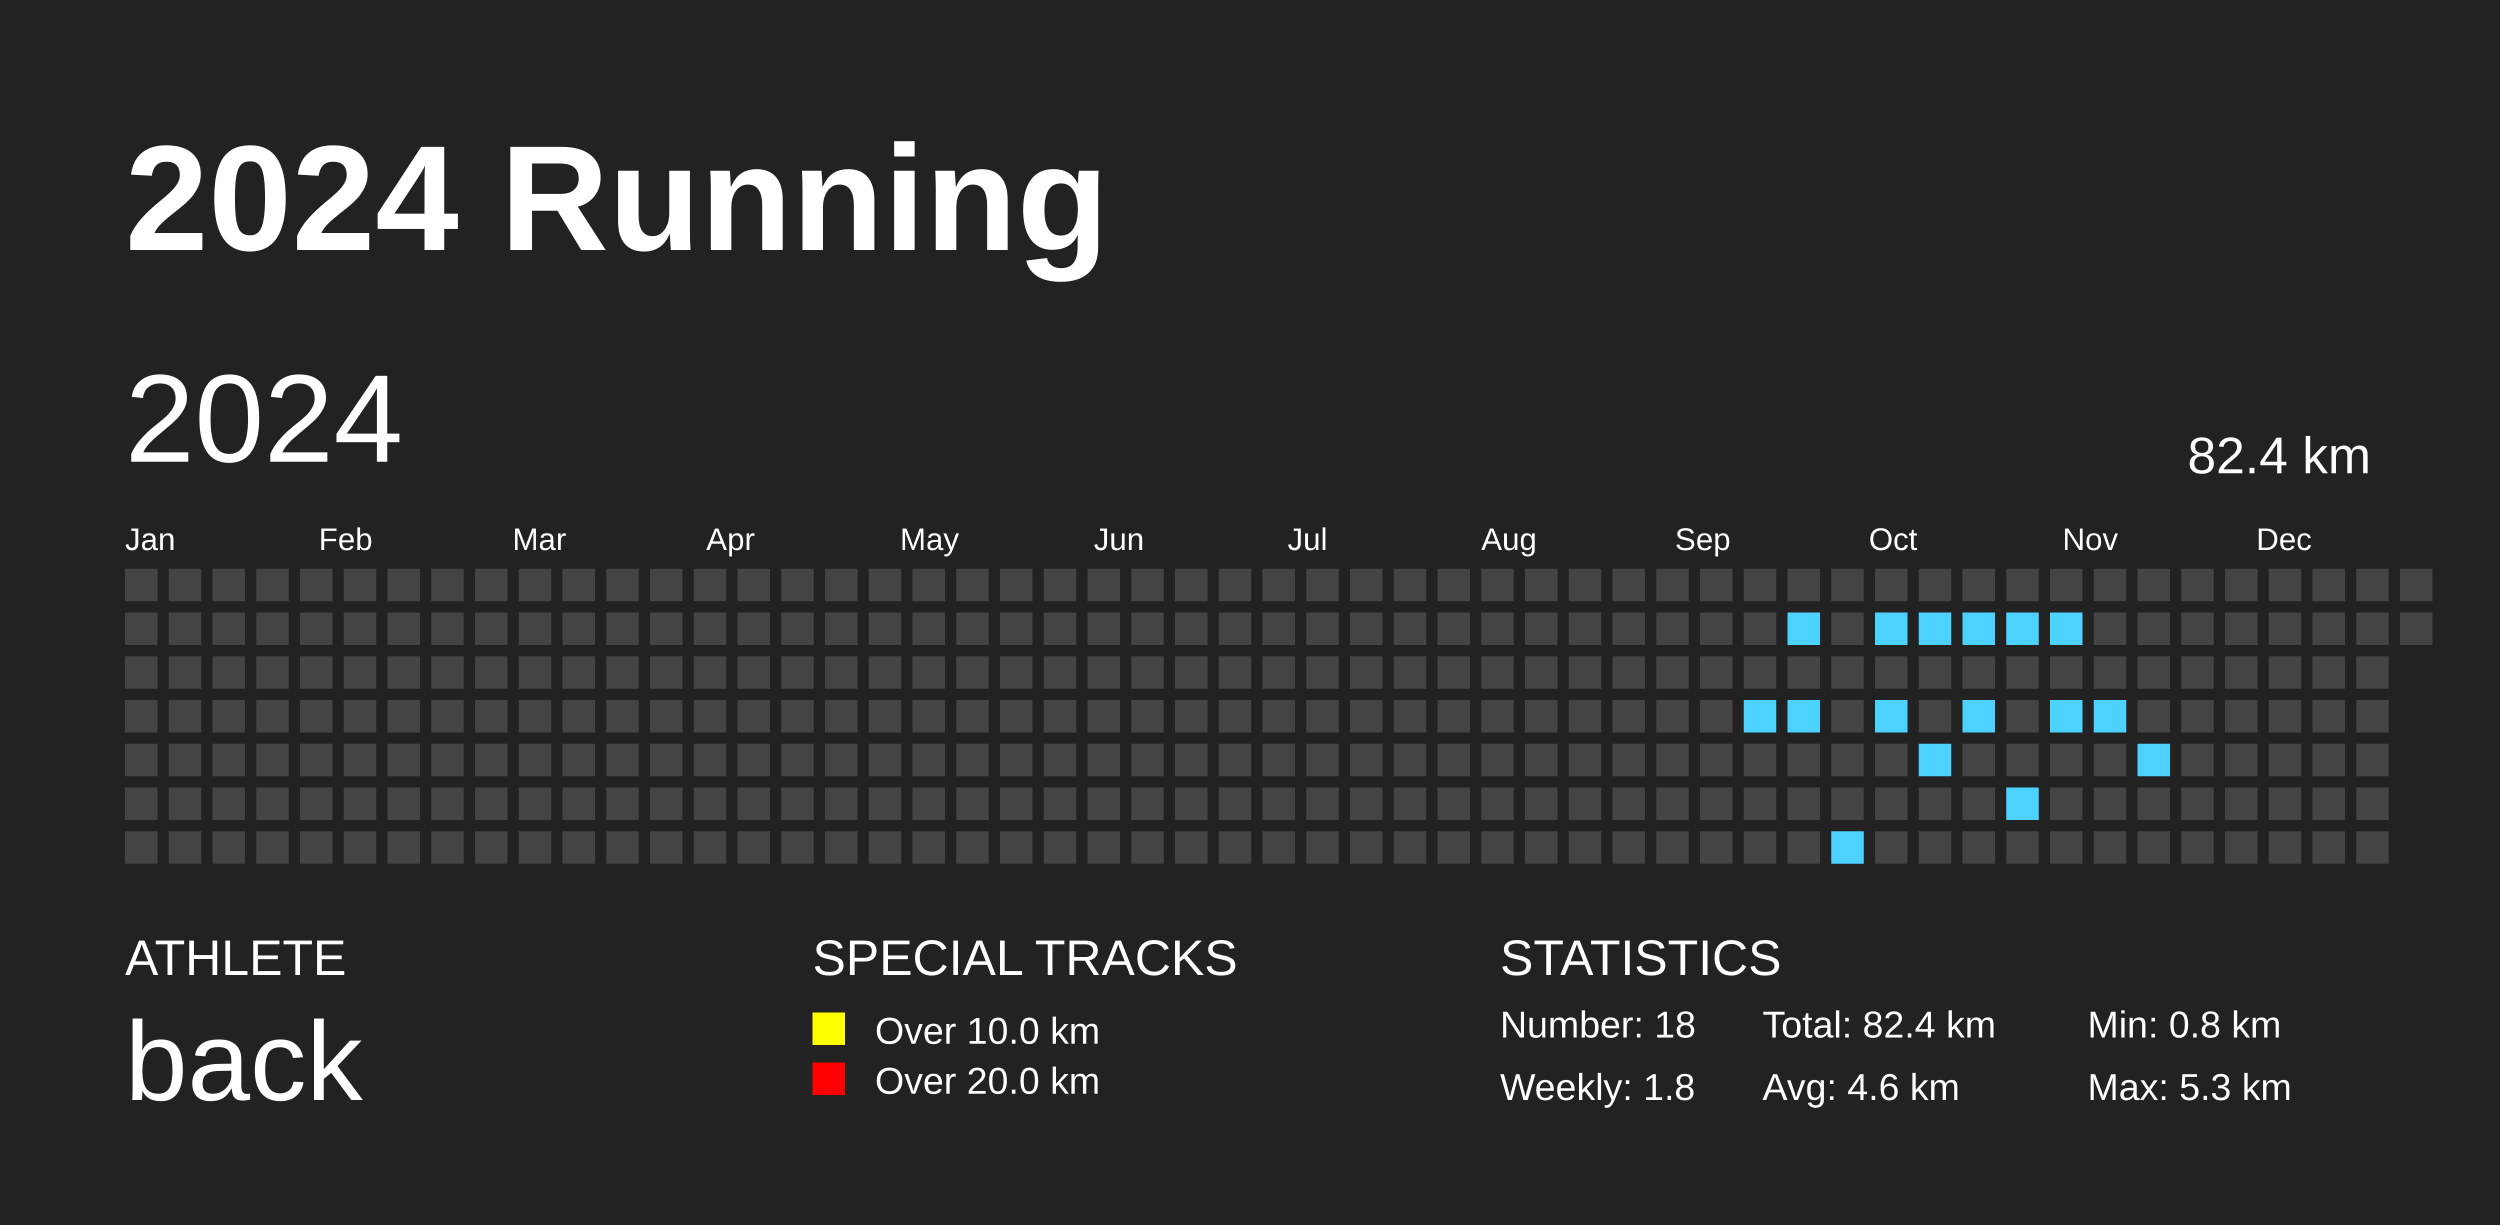
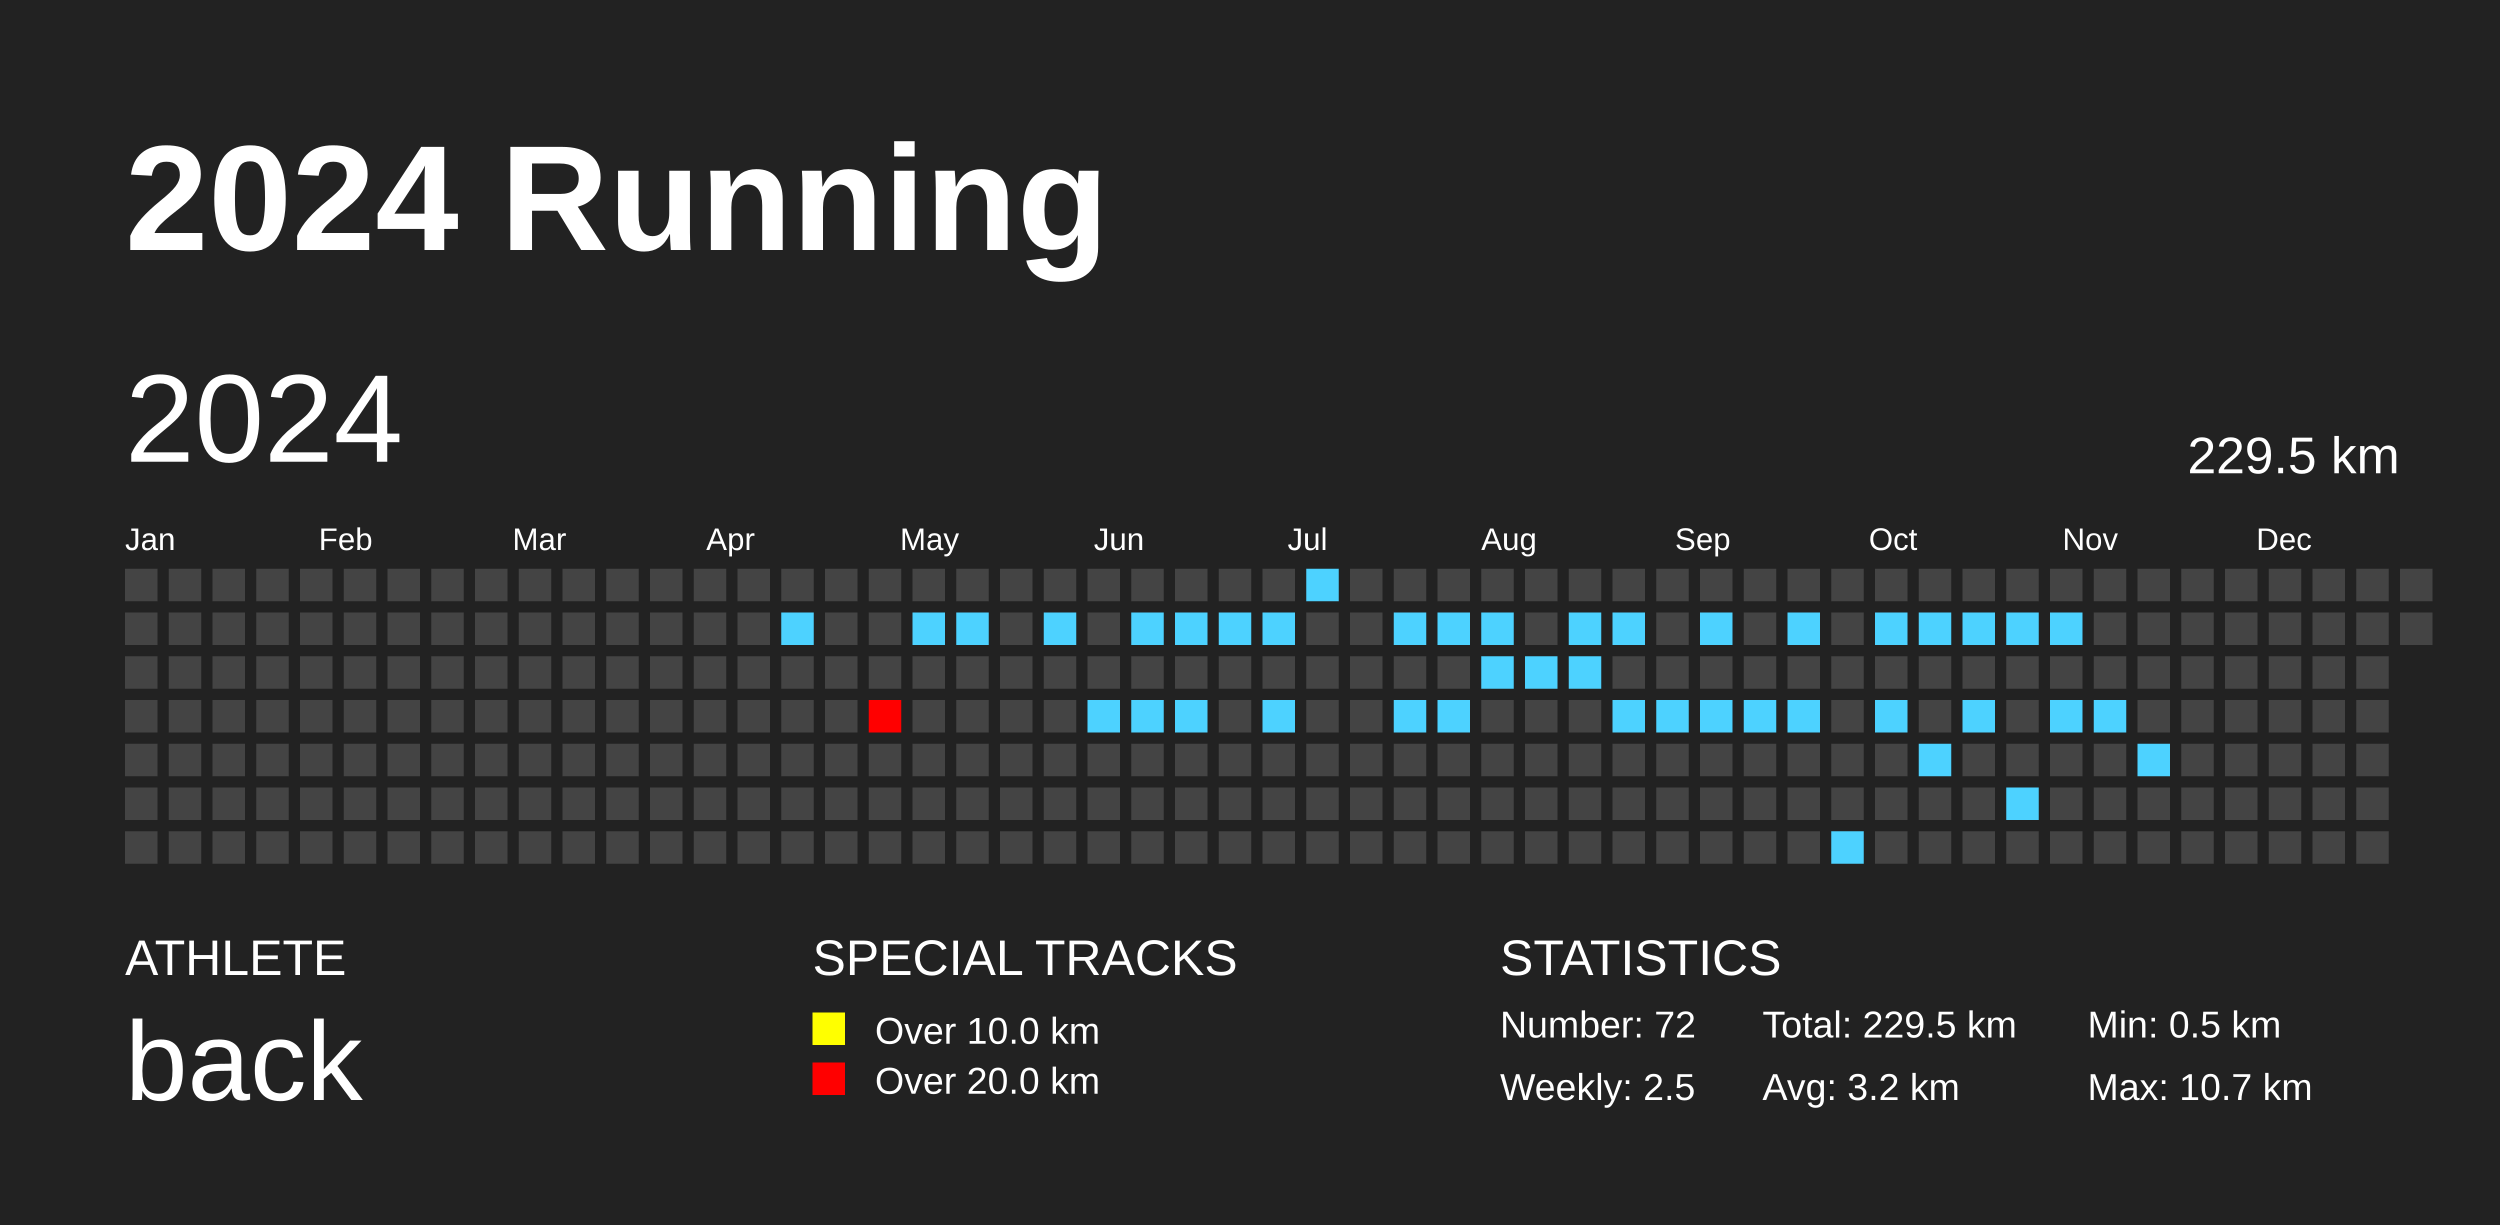
<svg xmlns="http://www.w3.org/2000/svg" baseProfile="full" height="98mm" version="1.1" viewBox="0,0,200,98" width="200mm">
  <defs />
  <rect fill="#222222" height="98" width="200" x="0" y="0" />
  <text fill="#FFFFFF" style="font-size:12px; font-family:Arial; font-weight:bold;" x="10" y="20">2024 Running</text>
  <text fill="#FFFFFF" style="font-size:4px; font-family:Arial" x="10" y="78">ATHLETE</text>
  <text fill="#FFFFFF" style="font-size:9px; font-family:Arial" x="10" y="88">back</text>
  <text fill="#FFFFFF" style="font-size:4px; font-family:Arial" x="65" y="78">SPECIAL TRACKS</text>
  <rect fill="yellow" height="2.6" width="2.6" x="65" y="81" />
  <text fill="#FFFFFF" style="font-size:3px; font-family:Arial" x="70" y="83.5">Over 10.0 km</text>
  <rect fill="red" height="2.6" width="2.6" x="65" y="85" />
  <text fill="#FFFFFF" style="font-size:3px; font-family:Arial" x="70" y="87.5">Over 20.0 km</text>
  <text fill="#FFFFFF" style="font-size:4px; font-family:Arial" x="120" y="78">STATISTICS</text>
-   <text fill="#FFFFFF" style="font-size:3px; font-family:Arial" x="120" y="83">Number: 18</text>
-   <text fill="#FFFFFF" style="font-size:3px; font-family:Arial" x="120" y="88">Weekly: 1.8</text>
-   <text fill="#FFFFFF" style="font-size:3px; font-family:Arial" x="141" y="83">Total: 82.4 km</text>
-   <text fill="#FFFFFF" style="font-size:3px; font-family:Arial" x="141" y="88">Avg: 4.6 km</text>
-   <text fill="#FFFFFF" style="font-size:3px; font-family:Arial" x="167" y="83">Min: 0.8 km</text>
-   <text fill="#FFFFFF" style="font-size:3px; font-family:Arial" x="167" y="88">Max: 5.3 km</text>
+   <text fill="#FFFFFF" style="font-size:3px; font-family:Arial" x="120" y="83">Number: 72</text>
+   <text fill="#FFFFFF" style="font-size:3px; font-family:Arial" x="120" y="88">Weekly: 2.5</text>
+   <text fill="#FFFFFF" style="font-size:3px; font-family:Arial" x="141" y="83">Total: 229.5 km</text>
+   <text fill="#FFFFFF" style="font-size:3px; font-family:Arial" x="141" y="88">Avg: 3.2 km</text>
+   <text fill="#FFFFFF" style="font-size:3px; font-family:Arial" x="167" y="83">Min: 0.5 km</text>
+   <text fill="#FFFFFF" style="font-size:3px; font-family:Arial" x="167" y="88">Max: 10.7 km</text>
  <text dominant-baseline="hanging" fill="#FFFFFF" style="font-size:10.0px; font-family:Arial;" x="10" y="30">2024</text>
-   <text dominant-baseline="hanging" fill="#FFFFFF" style="font-size:4.125px; font-family:Arial;" x="175" y="35">82.4 km</text>
+   <text dominant-baseline="hanging" fill="#FFFFFF" style="font-size:4.125px; font-family:Arial;" x="175" y="35">229.5 km</text>
  <text fill="#FFFFFF" style="font-size:2.5px; font-family:Arial" x="10.0" y="44">Jan</text>
  <text fill="#FFFFFF" style="font-size:2.5px; font-family:Arial" x="25.5" y="44">Feb</text>
  <text fill="#FFFFFF" style="font-size:2.5px; font-family:Arial" x="41.0" y="44">Mar</text>
  <text fill="#FFFFFF" style="font-size:2.5px; font-family:Arial" x="56.5" y="44">Apr</text>
  <text fill="#FFFFFF" style="font-size:2.5px; font-family:Arial" x="72.0" y="44">May</text>
  <text fill="#FFFFFF" style="font-size:2.5px; font-family:Arial" x="87.5" y="44">Jun</text>
  <text fill="#FFFFFF" style="font-size:2.5px; font-family:Arial" x="103.0" y="44">Jul</text>
  <text fill="#FFFFFF" style="font-size:2.5px; font-family:Arial" x="118.5" y="44">Aug</text>
  <text fill="#FFFFFF" style="font-size:2.5px; font-family:Arial" x="134.0" y="44">Sep</text>
  <text fill="#FFFFFF" style="font-size:2.5px; font-family:Arial" x="149.5" y="44">Oct</text>
  <text fill="#FFFFFF" style="font-size:2.5px; font-family:Arial" x="165.0" y="44">Nov</text>
  <text fill="#FFFFFF" style="font-size:2.5px; font-family:Arial" x="180.5" y="44">Dec</text>
  <rect fill="#444444" height="2.6" width="2.6" x="10.0" y="45.5" />
  <rect fill="#444444" height="2.6" width="2.6" x="10.0" y="49.0" />
  <rect fill="#444444" height="2.6" width="2.6" x="10.0" y="52.5" />
  <rect fill="#444444" height="2.6" width="2.6" x="10.0" y="56.0" />
  <rect fill="#444444" height="2.6" width="2.6" x="10.0" y="59.5" />
  <rect fill="#444444" height="2.6" width="2.6" x="10.0" y="63.0" />
  <rect fill="#444444" height="2.6" width="2.6" x="10.0" y="66.5" />
  <rect fill="#444444" height="2.6" width="2.6" x="13.5" y="45.5" />
  <rect fill="#444444" height="2.6" width="2.6" x="13.5" y="49.0" />
  <rect fill="#444444" height="2.6" width="2.6" x="13.5" y="52.5" />
  <rect fill="#444444" height="2.6" width="2.6" x="13.5" y="56.0" />
  <rect fill="#444444" height="2.6" width="2.6" x="13.5" y="59.5" />
  <rect fill="#444444" height="2.6" width="2.6" x="13.5" y="63.0" />
  <rect fill="#444444" height="2.6" width="2.6" x="13.5" y="66.5" />
  <rect fill="#444444" height="2.6" width="2.6" x="17.0" y="45.5" />
  <rect fill="#444444" height="2.6" width="2.6" x="17.0" y="49.0" />
  <rect fill="#444444" height="2.6" width="2.6" x="17.0" y="52.5" />
  <rect fill="#444444" height="2.6" width="2.6" x="17.0" y="56.0" />
  <rect fill="#444444" height="2.6" width="2.6" x="17.0" y="59.5" />
  <rect fill="#444444" height="2.6" width="2.6" x="17.0" y="63.0" />
  <rect fill="#444444" height="2.6" width="2.6" x="17.0" y="66.5" />
  <rect fill="#444444" height="2.6" width="2.6" x="20.5" y="45.5" />
  <rect fill="#444444" height="2.6" width="2.6" x="20.5" y="49.0" />
  <rect fill="#444444" height="2.6" width="2.6" x="20.5" y="52.5" />
  <rect fill="#444444" height="2.6" width="2.6" x="20.5" y="56.0" />
  <rect fill="#444444" height="2.6" width="2.6" x="20.5" y="59.5" />
  <rect fill="#444444" height="2.6" width="2.6" x="20.5" y="63.0" />
  <rect fill="#444444" height="2.6" width="2.6" x="20.5" y="66.5" />
  <rect fill="#444444" height="2.6" width="2.6" x="24.0" y="45.5" />
  <rect fill="#444444" height="2.6" width="2.6" x="24.0" y="49.0" />
  <rect fill="#444444" height="2.6" width="2.6" x="24.0" y="52.5" />
  <rect fill="#444444" height="2.6" width="2.6" x="24.0" y="56.0" />
  <rect fill="#444444" height="2.6" width="2.6" x="24.0" y="59.5" />
  <rect fill="#444444" height="2.6" width="2.6" x="24.0" y="63.0" />
  <rect fill="#444444" height="2.6" width="2.6" x="24.0" y="66.5" />
  <rect fill="#444444" height="2.6" width="2.6" x="27.5" y="45.5" />
  <rect fill="#444444" height="2.6" width="2.6" x="27.5" y="49.0" />
  <rect fill="#444444" height="2.6" width="2.6" x="27.5" y="52.5" />
  <rect fill="#444444" height="2.6" width="2.6" x="27.5" y="56.0" />
  <rect fill="#444444" height="2.6" width="2.6" x="27.5" y="59.5" />
  <rect fill="#444444" height="2.6" width="2.6" x="27.5" y="63.0" />
  <rect fill="#444444" height="2.6" width="2.6" x="27.5" y="66.5" />
  <rect fill="#444444" height="2.6" width="2.6" x="31.0" y="45.5" />
  <rect fill="#444444" height="2.6" width="2.6" x="31.0" y="49.0" />
  <rect fill="#444444" height="2.6" width="2.6" x="31.0" y="52.5" />
  <rect fill="#444444" height="2.6" width="2.6" x="31.0" y="56.0" />
  <rect fill="#444444" height="2.6" width="2.6" x="31.0" y="59.5" />
  <rect fill="#444444" height="2.6" width="2.6" x="31.0" y="63.0" />
  <rect fill="#444444" height="2.6" width="2.6" x="31.0" y="66.5" />
  <rect fill="#444444" height="2.6" width="2.6" x="34.5" y="45.5" />
  <rect fill="#444444" height="2.6" width="2.6" x="34.5" y="49.0" />
  <rect fill="#444444" height="2.6" width="2.6" x="34.5" y="52.5" />
  <rect fill="#444444" height="2.6" width="2.6" x="34.5" y="56.0" />
  <rect fill="#444444" height="2.6" width="2.6" x="34.5" y="59.5" />
  <rect fill="#444444" height="2.6" width="2.6" x="34.5" y="63.0" />
  <rect fill="#444444" height="2.6" width="2.6" x="34.5" y="66.5" />
  <rect fill="#444444" height="2.6" width="2.6" x="38.0" y="45.5" />
  <rect fill="#444444" height="2.6" width="2.6" x="38.0" y="49.0" />
  <rect fill="#444444" height="2.6" width="2.6" x="38.0" y="52.5" />
  <rect fill="#444444" height="2.6" width="2.6" x="38.0" y="56.0" />
  <rect fill="#444444" height="2.6" width="2.6" x="38.0" y="59.5" />
  <rect fill="#444444" height="2.6" width="2.6" x="38.0" y="63.0" />
  <rect fill="#444444" height="2.6" width="2.6" x="38.0" y="66.5" />
  <rect fill="#444444" height="2.6" width="2.6" x="41.5" y="45.5" />
  <rect fill="#444444" height="2.6" width="2.6" x="41.5" y="49.0" />
  <rect fill="#444444" height="2.6" width="2.6" x="41.5" y="52.5" />
  <rect fill="#444444" height="2.6" width="2.6" x="41.5" y="56.0" />
  <rect fill="#444444" height="2.6" width="2.6" x="41.5" y="59.5" />
  <rect fill="#444444" height="2.6" width="2.6" x="41.5" y="63.0" />
  <rect fill="#444444" height="2.6" width="2.6" x="41.5" y="66.5" />
  <rect fill="#444444" height="2.6" width="2.6" x="45.0" y="45.5" />
  <rect fill="#444444" height="2.6" width="2.6" x="45.0" y="49.0" />
  <rect fill="#444444" height="2.6" width="2.6" x="45.0" y="52.5" />
  <rect fill="#444444" height="2.6" width="2.6" x="45.0" y="56.0" />
  <rect fill="#444444" height="2.6" width="2.6" x="45.0" y="59.5" />
  <rect fill="#444444" height="2.6" width="2.6" x="45.0" y="63.0" />
  <rect fill="#444444" height="2.6" width="2.6" x="45.0" y="66.5" />
  <rect fill="#444444" height="2.6" width="2.6" x="48.5" y="45.5" />
  <rect fill="#444444" height="2.6" width="2.6" x="48.5" y="49.0" />
  <rect fill="#444444" height="2.6" width="2.6" x="48.5" y="52.5" />
  <rect fill="#444444" height="2.6" width="2.6" x="48.5" y="56.0" />
  <rect fill="#444444" height="2.6" width="2.6" x="48.5" y="59.5" />
  <rect fill="#444444" height="2.6" width="2.6" x="48.5" y="63.0" />
  <rect fill="#444444" height="2.6" width="2.6" x="48.5" y="66.5" />
  <rect fill="#444444" height="2.6" width="2.6" x="52.0" y="45.5" />
  <rect fill="#444444" height="2.6" width="2.6" x="52.0" y="49.0" />
  <rect fill="#444444" height="2.6" width="2.6" x="52.0" y="52.5" />
  <rect fill="#444444" height="2.6" width="2.6" x="52.0" y="56.0" />
  <rect fill="#444444" height="2.6" width="2.6" x="52.0" y="59.5" />
  <rect fill="#444444" height="2.6" width="2.6" x="52.0" y="63.0" />
  <rect fill="#444444" height="2.6" width="2.6" x="52.0" y="66.5" />
  <rect fill="#444444" height="2.6" width="2.6" x="55.5" y="45.5" />
  <rect fill="#444444" height="2.6" width="2.6" x="55.5" y="49.0" />
  <rect fill="#444444" height="2.6" width="2.6" x="55.5" y="52.5" />
  <rect fill="#444444" height="2.6" width="2.6" x="55.5" y="56.0" />
  <rect fill="#444444" height="2.6" width="2.6" x="55.5" y="59.5" />
  <rect fill="#444444" height="2.6" width="2.6" x="55.5" y="63.0" />
  <rect fill="#444444" height="2.6" width="2.6" x="55.5" y="66.5" />
  <rect fill="#444444" height="2.6" width="2.6" x="59.0" y="45.5" />
  <rect fill="#444444" height="2.6" width="2.6" x="59.0" y="49.0" />
  <rect fill="#444444" height="2.6" width="2.6" x="59.0" y="52.5" />
  <rect fill="#444444" height="2.6" width="2.6" x="59.0" y="56.0" />
  <rect fill="#444444" height="2.6" width="2.6" x="59.0" y="59.5" />
  <rect fill="#444444" height="2.6" width="2.6" x="59.0" y="63.0" />
  <rect fill="#444444" height="2.6" width="2.6" x="59.0" y="66.5" />
  <rect fill="#444444" height="2.6" width="2.6" x="62.5" y="45.5" />
-   <rect fill="#444444" height="2.6" width="2.6" x="62.5" y="49.0" />
+   <rect fill="#4dd2ff" height="2.6" width="2.6" x="62.5" y="49.0" />
  <rect fill="#444444" height="2.6" width="2.6" x="62.5" y="52.5" />
  <rect fill="#444444" height="2.6" width="2.6" x="62.5" y="56.0" />
  <rect fill="#444444" height="2.6" width="2.6" x="62.5" y="59.5" />
  <rect fill="#444444" height="2.6" width="2.6" x="62.5" y="63.0" />
  <rect fill="#444444" height="2.6" width="2.6" x="62.5" y="66.5" />
  <rect fill="#444444" height="2.6" width="2.6" x="66.0" y="45.5" />
  <rect fill="#444444" height="2.6" width="2.6" x="66.0" y="49.0" />
  <rect fill="#444444" height="2.6" width="2.6" x="66.0" y="52.5" />
  <rect fill="#444444" height="2.6" width="2.6" x="66.0" y="56.0" />
  <rect fill="#444444" height="2.6" width="2.6" x="66.0" y="59.5" />
  <rect fill="#444444" height="2.6" width="2.6" x="66.0" y="63.0" />
  <rect fill="#444444" height="2.6" width="2.6" x="66.0" y="66.5" />
  <rect fill="#444444" height="2.6" width="2.6" x="69.5" y="45.5" />
  <rect fill="#444444" height="2.6" width="2.6" x="69.5" y="49.0" />
  <rect fill="#444444" height="2.6" width="2.6" x="69.5" y="52.5" />
-   <rect fill="#444444" height="2.6" width="2.6" x="69.5" y="56.0" />
+   <rect fill="#ff0000" height="2.6" width="2.6" x="69.5" y="56.0" />
  <rect fill="#444444" height="2.6" width="2.6" x="69.5" y="59.5" />
  <rect fill="#444444" height="2.6" width="2.6" x="69.5" y="63.0" />
  <rect fill="#444444" height="2.6" width="2.6" x="69.5" y="66.5" />
  <rect fill="#444444" height="2.6" width="2.6" x="73.0" y="45.5" />
-   <rect fill="#444444" height="2.6" width="2.6" x="73.0" y="49.0" />
+   <rect fill="#4dd2ff" height="2.6" width="2.6" x="73.0" y="49.0" />
  <rect fill="#444444" height="2.6" width="2.6" x="73.0" y="52.5" />
  <rect fill="#444444" height="2.6" width="2.6" x="73.0" y="56.0" />
  <rect fill="#444444" height="2.6" width="2.6" x="73.0" y="59.5" />
  <rect fill="#444444" height="2.6" width="2.6" x="73.0" y="63.0" />
  <rect fill="#444444" height="2.6" width="2.6" x="73.0" y="66.5" />
  <rect fill="#444444" height="2.6" width="2.6" x="76.5" y="45.5" />
-   <rect fill="#444444" height="2.6" width="2.6" x="76.5" y="49.0" />
+   <rect fill="#4dd2ff" height="2.6" width="2.6" x="76.5" y="49.0" />
  <rect fill="#444444" height="2.6" width="2.6" x="76.5" y="52.5" />
  <rect fill="#444444" height="2.6" width="2.6" x="76.5" y="56.0" />
  <rect fill="#444444" height="2.6" width="2.6" x="76.5" y="59.5" />
  <rect fill="#444444" height="2.6" width="2.6" x="76.5" y="63.0" />
  <rect fill="#444444" height="2.6" width="2.6" x="76.5" y="66.5" />
  <rect fill="#444444" height="2.6" width="2.6" x="80.0" y="45.5" />
  <rect fill="#444444" height="2.6" width="2.6" x="80.0" y="49.0" />
  <rect fill="#444444" height="2.6" width="2.6" x="80.0" y="52.5" />
  <rect fill="#444444" height="2.6" width="2.6" x="80.0" y="56.0" />
  <rect fill="#444444" height="2.6" width="2.6" x="80.0" y="59.5" />
  <rect fill="#444444" height="2.6" width="2.6" x="80.0" y="63.0" />
  <rect fill="#444444" height="2.6" width="2.6" x="80.0" y="66.5" />
  <rect fill="#444444" height="2.6" width="2.6" x="83.5" y="45.5" />
-   <rect fill="#444444" height="2.6" width="2.6" x="83.5" y="49.0" />
+   <rect fill="#4dd2ff" height="2.6" width="2.6" x="83.5" y="49.0" />
  <rect fill="#444444" height="2.6" width="2.6" x="83.5" y="52.5" />
  <rect fill="#444444" height="2.6" width="2.6" x="83.5" y="56.0" />
  <rect fill="#444444" height="2.6" width="2.6" x="83.5" y="59.5" />
  <rect fill="#444444" height="2.6" width="2.6" x="83.5" y="63.0" />
  <rect fill="#444444" height="2.6" width="2.6" x="83.5" y="66.5" />
  <rect fill="#444444" height="2.6" width="2.6" x="87.0" y="45.5" />
  <rect fill="#444444" height="2.6" width="2.6" x="87.0" y="49.0" />
  <rect fill="#444444" height="2.6" width="2.6" x="87.0" y="52.5" />
-   <rect fill="#444444" height="2.6" width="2.6" x="87.0" y="56.0" />
+   <rect fill="#4dd2ff" height="2.6" width="2.6" x="87.0" y="56.0" />
  <rect fill="#444444" height="2.6" width="2.6" x="87.0" y="59.5" />
  <rect fill="#444444" height="2.6" width="2.6" x="87.0" y="63.0" />
  <rect fill="#444444" height="2.6" width="2.6" x="87.0" y="66.5" />
  <rect fill="#444444" height="2.6" width="2.6" x="90.5" y="45.5" />
-   <rect fill="#444444" height="2.6" width="2.6" x="90.5" y="49.0" />
+   <rect fill="#4dd2ff" height="2.6" width="2.6" x="90.5" y="49.0" />
  <rect fill="#444444" height="2.6" width="2.6" x="90.5" y="52.5" />
-   <rect fill="#444444" height="2.6" width="2.6" x="90.5" y="56.0" />
+   <rect fill="#4dd2ff" height="2.6" width="2.6" x="90.5" y="56.0" />
  <rect fill="#444444" height="2.6" width="2.6" x="90.5" y="59.5" />
  <rect fill="#444444" height="2.6" width="2.6" x="90.5" y="63.0" />
  <rect fill="#444444" height="2.6" width="2.6" x="90.5" y="66.5" />
  <rect fill="#444444" height="2.6" width="2.6" x="94.0" y="45.5" />
-   <rect fill="#444444" height="2.6" width="2.6" x="94.0" y="49.0" />
+   <rect fill="#4dd2ff" height="2.6" width="2.6" x="94.0" y="49.0" />
  <rect fill="#444444" height="2.6" width="2.6" x="94.0" y="52.5" />
-   <rect fill="#444444" height="2.6" width="2.6" x="94.0" y="56.0" />
+   <rect fill="#4dd2ff" height="2.6" width="2.6" x="94.0" y="56.0" />
  <rect fill="#444444" height="2.6" width="2.6" x="94.0" y="59.5" />
  <rect fill="#444444" height="2.6" width="2.6" x="94.0" y="63.0" />
  <rect fill="#444444" height="2.6" width="2.6" x="94.0" y="66.5" />
  <rect fill="#444444" height="2.6" width="2.6" x="97.5" y="45.5" />
-   <rect fill="#444444" height="2.6" width="2.6" x="97.5" y="49.0" />
+   <rect fill="#4dd2ff" height="2.6" width="2.6" x="97.5" y="49.0" />
  <rect fill="#444444" height="2.6" width="2.6" x="97.5" y="52.5" />
  <rect fill="#444444" height="2.6" width="2.6" x="97.5" y="56.0" />
  <rect fill="#444444" height="2.6" width="2.6" x="97.5" y="59.5" />
  <rect fill="#444444" height="2.6" width="2.6" x="97.5" y="63.0" />
  <rect fill="#444444" height="2.6" width="2.6" x="97.5" y="66.5" />
  <rect fill="#444444" height="2.6" width="2.6" x="101.0" y="45.5" />
-   <rect fill="#444444" height="2.6" width="2.6" x="101.0" y="49.0" />
+   <rect fill="#4dd2ff" height="2.6" width="2.6" x="101.0" y="49.0" />
  <rect fill="#444444" height="2.6" width="2.6" x="101.0" y="52.5" />
-   <rect fill="#444444" height="2.6" width="2.6" x="101.0" y="56.0" />
+   <rect fill="#4dd2ff" height="2.6" width="2.6" x="101.0" y="56.0" />
  <rect fill="#444444" height="2.6" width="2.6" x="101.0" y="59.5" />
  <rect fill="#444444" height="2.6" width="2.6" x="101.0" y="63.0" />
  <rect fill="#444444" height="2.6" width="2.6" x="101.0" y="66.5" />
-   <rect fill="#444444" height="2.6" width="2.6" x="104.5" y="45.5" />
+   <rect fill="#4dd2ff" height="2.6" width="2.6" x="104.5" y="45.5" />
  <rect fill="#444444" height="2.6" width="2.6" x="104.5" y="49.0" />
  <rect fill="#444444" height="2.6" width="2.6" x="104.5" y="52.5" />
  <rect fill="#444444" height="2.6" width="2.6" x="104.5" y="56.0" />
  <rect fill="#444444" height="2.6" width="2.6" x="104.5" y="59.5" />
  <rect fill="#444444" height="2.6" width="2.6" x="104.5" y="63.0" />
  <rect fill="#444444" height="2.6" width="2.6" x="104.5" y="66.5" />
  <rect fill="#444444" height="2.6" width="2.6" x="108.0" y="45.5" />
  <rect fill="#444444" height="2.6" width="2.6" x="108.0" y="49.0" />
  <rect fill="#444444" height="2.6" width="2.6" x="108.0" y="52.5" />
  <rect fill="#444444" height="2.6" width="2.6" x="108.0" y="56.0" />
  <rect fill="#444444" height="2.6" width="2.6" x="108.0" y="59.5" />
  <rect fill="#444444" height="2.6" width="2.6" x="108.0" y="63.0" />
  <rect fill="#444444" height="2.6" width="2.6" x="108.0" y="66.5" />
  <rect fill="#444444" height="2.6" width="2.6" x="111.5" y="45.5" />
-   <rect fill="#444444" height="2.6" width="2.6" x="111.5" y="49.0" />
+   <rect fill="#4dd2ff" height="2.6" width="2.6" x="111.5" y="49.0" />
  <rect fill="#444444" height="2.6" width="2.6" x="111.5" y="52.5" />
-   <rect fill="#444444" height="2.6" width="2.6" x="111.5" y="56.0" />
+   <rect fill="#4dd2ff" height="2.6" width="2.6" x="111.5" y="56.0" />
  <rect fill="#444444" height="2.6" width="2.6" x="111.5" y="59.5" />
  <rect fill="#444444" height="2.6" width="2.6" x="111.5" y="63.0" />
  <rect fill="#444444" height="2.6" width="2.6" x="111.5" y="66.5" />
  <rect fill="#444444" height="2.6" width="2.6" x="115.0" y="45.5" />
-   <rect fill="#444444" height="2.6" width="2.6" x="115.0" y="49.0" />
+   <rect fill="#4dd2ff" height="2.6" width="2.6" x="115.0" y="49.0" />
  <rect fill="#444444" height="2.6" width="2.6" x="115.0" y="52.5" />
-   <rect fill="#444444" height="2.6" width="2.6" x="115.0" y="56.0" />
+   <rect fill="#4dd2ff" height="2.6" width="2.6" x="115.0" y="56.0" />
  <rect fill="#444444" height="2.6" width="2.6" x="115.0" y="59.5" />
  <rect fill="#444444" height="2.6" width="2.6" x="115.0" y="63.0" />
  <rect fill="#444444" height="2.6" width="2.6" x="115.0" y="66.5" />
  <rect fill="#444444" height="2.6" width="2.6" x="118.5" y="45.5" />
-   <rect fill="#444444" height="2.6" width="2.6" x="118.5" y="49.0" />
-   <rect fill="#444444" height="2.6" width="2.6" x="118.5" y="52.5" />
+   <rect fill="#4dd2ff" height="2.6" width="2.6" x="118.5" y="49.0" />
+   <rect fill="#4dd2ff" height="2.6" width="2.6" x="118.5" y="52.5" />
  <rect fill="#444444" height="2.6" width="2.6" x="118.5" y="56.0" />
  <rect fill="#444444" height="2.6" width="2.6" x="118.5" y="59.5" />
  <rect fill="#444444" height="2.6" width="2.6" x="118.5" y="63.0" />
  <rect fill="#444444" height="2.6" width="2.6" x="118.5" y="66.5" />
  <rect fill="#444444" height="2.6" width="2.6" x="122.0" y="45.5" />
  <rect fill="#444444" height="2.6" width="2.6" x="122.0" y="49.0" />
-   <rect fill="#444444" height="2.6" width="2.6" x="122.0" y="52.5" />
+   <rect fill="#4dd2ff" height="2.6" width="2.6" x="122.0" y="52.5" />
  <rect fill="#444444" height="2.6" width="2.6" x="122.0" y="56.0" />
  <rect fill="#444444" height="2.6" width="2.6" x="122.0" y="59.5" />
  <rect fill="#444444" height="2.6" width="2.6" x="122.0" y="63.0" />
  <rect fill="#444444" height="2.6" width="2.6" x="122.0" y="66.5" />
  <rect fill="#444444" height="2.6" width="2.6" x="125.5" y="45.5" />
-   <rect fill="#444444" height="2.6" width="2.6" x="125.5" y="49.0" />
-   <rect fill="#444444" height="2.6" width="2.6" x="125.5" y="52.5" />
+   <rect fill="#4dd2ff" height="2.6" width="2.6" x="125.5" y="49.0" />
+   <rect fill="#4dd2ff" height="2.6" width="2.6" x="125.5" y="52.5" />
  <rect fill="#444444" height="2.6" width="2.6" x="125.5" y="56.0" />
  <rect fill="#444444" height="2.6" width="2.6" x="125.5" y="59.5" />
  <rect fill="#444444" height="2.6" width="2.6" x="125.5" y="63.0" />
  <rect fill="#444444" height="2.6" width="2.6" x="125.5" y="66.5" />
  <rect fill="#444444" height="2.6" width="2.6" x="129.0" y="45.5" />
-   <rect fill="#444444" height="2.6" width="2.6" x="129.0" y="49.0" />
+   <rect fill="#4dd2ff" height="2.6" width="2.6" x="129.0" y="49.0" />
  <rect fill="#444444" height="2.6" width="2.6" x="129.0" y="52.5" />
-   <rect fill="#444444" height="2.6" width="2.6" x="129.0" y="56.0" />
+   <rect fill="#4dd2ff" height="2.6" width="2.6" x="129.0" y="56.0" />
  <rect fill="#444444" height="2.6" width="2.6" x="129.0" y="59.5" />
  <rect fill="#444444" height="2.6" width="2.6" x="129.0" y="63.0" />
  <rect fill="#444444" height="2.6" width="2.6" x="129.0" y="66.5" />
  <rect fill="#444444" height="2.6" width="2.6" x="132.5" y="45.5" />
  <rect fill="#444444" height="2.6" width="2.6" x="132.5" y="49.0" />
  <rect fill="#444444" height="2.6" width="2.6" x="132.5" y="52.5" />
-   <rect fill="#444444" height="2.6" width="2.6" x="132.5" y="56.0" />
+   <rect fill="#4dd2ff" height="2.6" width="2.6" x="132.5" y="56.0" />
  <rect fill="#444444" height="2.6" width="2.6" x="132.5" y="59.5" />
  <rect fill="#444444" height="2.6" width="2.6" x="132.5" y="63.0" />
  <rect fill="#444444" height="2.6" width="2.6" x="132.5" y="66.5" />
  <rect fill="#444444" height="2.6" width="2.6" x="136.0" y="45.5" />
-   <rect fill="#444444" height="2.6" width="2.6" x="136.0" y="49.0" />
+   <rect fill="#4dd2ff" height="2.6" width="2.6" x="136.0" y="49.0" />
  <rect fill="#444444" height="2.6" width="2.6" x="136.0" y="52.5" />
-   <rect fill="#444444" height="2.6" width="2.6" x="136.0" y="56.0" />
+   <rect fill="#4dd2ff" height="2.6" width="2.6" x="136.0" y="56.0" />
  <rect fill="#444444" height="2.6" width="2.6" x="136.0" y="59.5" />
  <rect fill="#444444" height="2.6" width="2.6" x="136.0" y="63.0" />
  <rect fill="#444444" height="2.6" width="2.6" x="136.0" y="66.5" />
  <rect fill="#444444" height="2.6" width="2.6" x="139.5" y="45.5" />
  <rect fill="#444444" height="2.6" width="2.6" x="139.5" y="49.0" />
  <rect fill="#444444" height="2.6" width="2.6" x="139.5" y="52.5" />
  <rect fill="#4dd2ff" height="2.6" width="2.6" x="139.5" y="56.0" />
  <rect fill="#444444" height="2.6" width="2.6" x="139.5" y="59.5" />
  <rect fill="#444444" height="2.6" width="2.6" x="139.5" y="63.0" />
  <rect fill="#444444" height="2.6" width="2.6" x="139.5" y="66.5" />
  <rect fill="#444444" height="2.6" width="2.6" x="143.0" y="45.5" />
  <rect fill="#4dd2ff" height="2.6" width="2.6" x="143.0" y="49.0" />
  <rect fill="#444444" height="2.6" width="2.6" x="143.0" y="52.5" />
  <rect fill="#4dd2ff" height="2.6" width="2.6" x="143.0" y="56.0" />
  <rect fill="#444444" height="2.6" width="2.6" x="143.0" y="59.5" />
  <rect fill="#444444" height="2.6" width="2.6" x="143.0" y="63.0" />
  <rect fill="#444444" height="2.6" width="2.6" x="143.0" y="66.5" />
  <rect fill="#444444" height="2.6" width="2.6" x="146.5" y="45.5" />
  <rect fill="#444444" height="2.6" width="2.6" x="146.5" y="49.0" />
  <rect fill="#444444" height="2.6" width="2.6" x="146.5" y="52.5" />
  <rect fill="#444444" height="2.6" width="2.6" x="146.5" y="56.0" />
  <rect fill="#444444" height="2.6" width="2.6" x="146.5" y="59.5" />
  <rect fill="#444444" height="2.6" width="2.6" x="146.5" y="63.0" />
  <rect fill="#4dd2ff" height="2.6" width="2.6" x="146.5" y="66.5" />
  <rect fill="#444444" height="2.6" width="2.6" x="150.0" y="45.5" />
  <rect fill="#4dd2ff" height="2.6" width="2.6" x="150.0" y="49.0" />
  <rect fill="#444444" height="2.6" width="2.6" x="150.0" y="52.5" />
  <rect fill="#4dd2ff" height="2.6" width="2.6" x="150.0" y="56.0" />
  <rect fill="#444444" height="2.6" width="2.6" x="150.0" y="59.5" />
  <rect fill="#444444" height="2.6" width="2.6" x="150.0" y="63.0" />
  <rect fill="#444444" height="2.6" width="2.6" x="150.0" y="66.5" />
  <rect fill="#444444" height="2.6" width="2.6" x="153.5" y="45.5" />
  <rect fill="#4dd2ff" height="2.6" width="2.6" x="153.5" y="49.0" />
  <rect fill="#444444" height="2.6" width="2.6" x="153.5" y="52.5" />
  <rect fill="#444444" height="2.6" width="2.6" x="153.5" y="56.0" />
  <rect fill="#4dd2ff" height="2.6" width="2.6" x="153.5" y="59.5" />
  <rect fill="#444444" height="2.6" width="2.6" x="153.5" y="63.0" />
  <rect fill="#444444" height="2.6" width="2.6" x="153.5" y="66.5" />
  <rect fill="#444444" height="2.6" width="2.6" x="157.0" y="45.5" />
  <rect fill="#4dd2ff" height="2.6" width="2.6" x="157.0" y="49.0" />
  <rect fill="#444444" height="2.6" width="2.6" x="157.0" y="52.5" />
  <rect fill="#4dd2ff" height="2.6" width="2.6" x="157.0" y="56.0" />
  <rect fill="#444444" height="2.6" width="2.6" x="157.0" y="59.5" />
  <rect fill="#444444" height="2.6" width="2.6" x="157.0" y="63.0" />
  <rect fill="#444444" height="2.6" width="2.6" x="157.0" y="66.5" />
  <rect fill="#444444" height="2.6" width="2.6" x="160.5" y="45.5" />
  <rect fill="#4dd2ff" height="2.6" width="2.6" x="160.5" y="49.0" />
  <rect fill="#444444" height="2.6" width="2.6" x="160.5" y="52.5" />
  <rect fill="#444444" height="2.6" width="2.6" x="160.5" y="56.0" />
  <rect fill="#444444" height="2.6" width="2.6" x="160.5" y="59.5" />
  <rect fill="#4dd2ff" height="2.6" width="2.6" x="160.5" y="63.0" />
  <rect fill="#444444" height="2.6" width="2.6" x="160.5" y="66.5" />
  <rect fill="#444444" height="2.6" width="2.6" x="164.0" y="45.5" />
  <rect fill="#4dd2ff" height="2.6" width="2.6" x="164.0" y="49.0" />
  <rect fill="#444444" height="2.6" width="2.6" x="164.0" y="52.5" />
  <rect fill="#4dd2ff" height="2.6" width="2.6" x="164.0" y="56.0" />
  <rect fill="#444444" height="2.6" width="2.6" x="164.0" y="59.5" />
  <rect fill="#444444" height="2.6" width="2.6" x="164.0" y="63.0" />
  <rect fill="#444444" height="2.6" width="2.6" x="164.0" y="66.5" />
  <rect fill="#444444" height="2.6" width="2.6" x="167.5" y="45.5" />
  <rect fill="#444444" height="2.6" width="2.6" x="167.5" y="49.0" />
  <rect fill="#444444" height="2.6" width="2.6" x="167.5" y="52.5" />
  <rect fill="#4dd2ff" height="2.6" width="2.6" x="167.5" y="56.0" />
  <rect fill="#444444" height="2.6" width="2.6" x="167.5" y="59.5" />
  <rect fill="#444444" height="2.6" width="2.6" x="167.5" y="63.0" />
  <rect fill="#444444" height="2.6" width="2.6" x="167.5" y="66.5" />
  <rect fill="#444444" height="2.6" width="2.6" x="171.0" y="45.5" />
  <rect fill="#444444" height="2.6" width="2.6" x="171.0" y="49.0" />
  <rect fill="#444444" height="2.6" width="2.6" x="171.0" y="52.5" />
  <rect fill="#444444" height="2.6" width="2.6" x="171.0" y="56.0" />
  <rect fill="#4dd2ff" height="2.6" width="2.6" x="171.0" y="59.5" />
  <rect fill="#444444" height="2.6" width="2.6" x="171.0" y="63.0" />
  <rect fill="#444444" height="2.6" width="2.6" x="171.0" y="66.5" />
  <rect fill="#444444" height="2.6" width="2.6" x="174.5" y="45.5" />
  <rect fill="#444444" height="2.6" width="2.6" x="174.5" y="49.0" />
  <rect fill="#444444" height="2.6" width="2.6" x="174.5" y="52.5" />
  <rect fill="#444444" height="2.6" width="2.6" x="174.5" y="56.0" />
  <rect fill="#444444" height="2.6" width="2.6" x="174.5" y="59.5" />
  <rect fill="#444444" height="2.6" width="2.6" x="174.5" y="63.0" />
  <rect fill="#444444" height="2.6" width="2.6" x="174.5" y="66.5" />
  <rect fill="#444444" height="2.6" width="2.6" x="178.0" y="45.5" />
  <rect fill="#444444" height="2.6" width="2.6" x="178.0" y="49.0" />
  <rect fill="#444444" height="2.6" width="2.6" x="178.0" y="52.5" />
  <rect fill="#444444" height="2.6" width="2.6" x="178.0" y="56.0" />
  <rect fill="#444444" height="2.6" width="2.6" x="178.0" y="59.5" />
  <rect fill="#444444" height="2.6" width="2.6" x="178.0" y="63.0" />
  <rect fill="#444444" height="2.6" width="2.6" x="178.0" y="66.5" />
  <rect fill="#444444" height="2.6" width="2.6" x="181.5" y="45.5" />
  <rect fill="#444444" height="2.6" width="2.6" x="181.5" y="49.0" />
  <rect fill="#444444" height="2.6" width="2.6" x="181.5" y="52.5" />
  <rect fill="#444444" height="2.6" width="2.6" x="181.5" y="56.0" />
  <rect fill="#444444" height="2.6" width="2.6" x="181.5" y="59.5" />
  <rect fill="#444444" height="2.6" width="2.6" x="181.5" y="63.0" />
  <rect fill="#444444" height="2.6" width="2.6" x="181.5" y="66.5" />
  <rect fill="#444444" height="2.6" width="2.6" x="185.0" y="45.5" />
  <rect fill="#444444" height="2.6" width="2.6" x="185.0" y="49.0" />
  <rect fill="#444444" height="2.6" width="2.6" x="185.0" y="52.5" />
  <rect fill="#444444" height="2.6" width="2.6" x="185.0" y="56.0" />
  <rect fill="#444444" height="2.6" width="2.6" x="185.0" y="59.5" />
  <rect fill="#444444" height="2.6" width="2.6" x="185.0" y="63.0" />
  <rect fill="#444444" height="2.6" width="2.6" x="185.0" y="66.5" />
  <rect fill="#444444" height="2.6" width="2.6" x="188.5" y="45.5" />
  <rect fill="#444444" height="2.6" width="2.6" x="188.5" y="49.0" />
  <rect fill="#444444" height="2.6" width="2.6" x="188.5" y="52.5" />
  <rect fill="#444444" height="2.6" width="2.6" x="188.5" y="56.0" />
  <rect fill="#444444" height="2.6" width="2.6" x="188.5" y="59.5" />
  <rect fill="#444444" height="2.6" width="2.6" x="188.5" y="63.0" />
  <rect fill="#444444" height="2.6" width="2.6" x="188.5" y="66.5" />
  <rect fill="#444444" height="2.6" width="2.6" x="192.0" y="45.5" />
  <rect fill="#444444" height="2.6" width="2.6" x="192.0" y="49.0" />
</svg>
